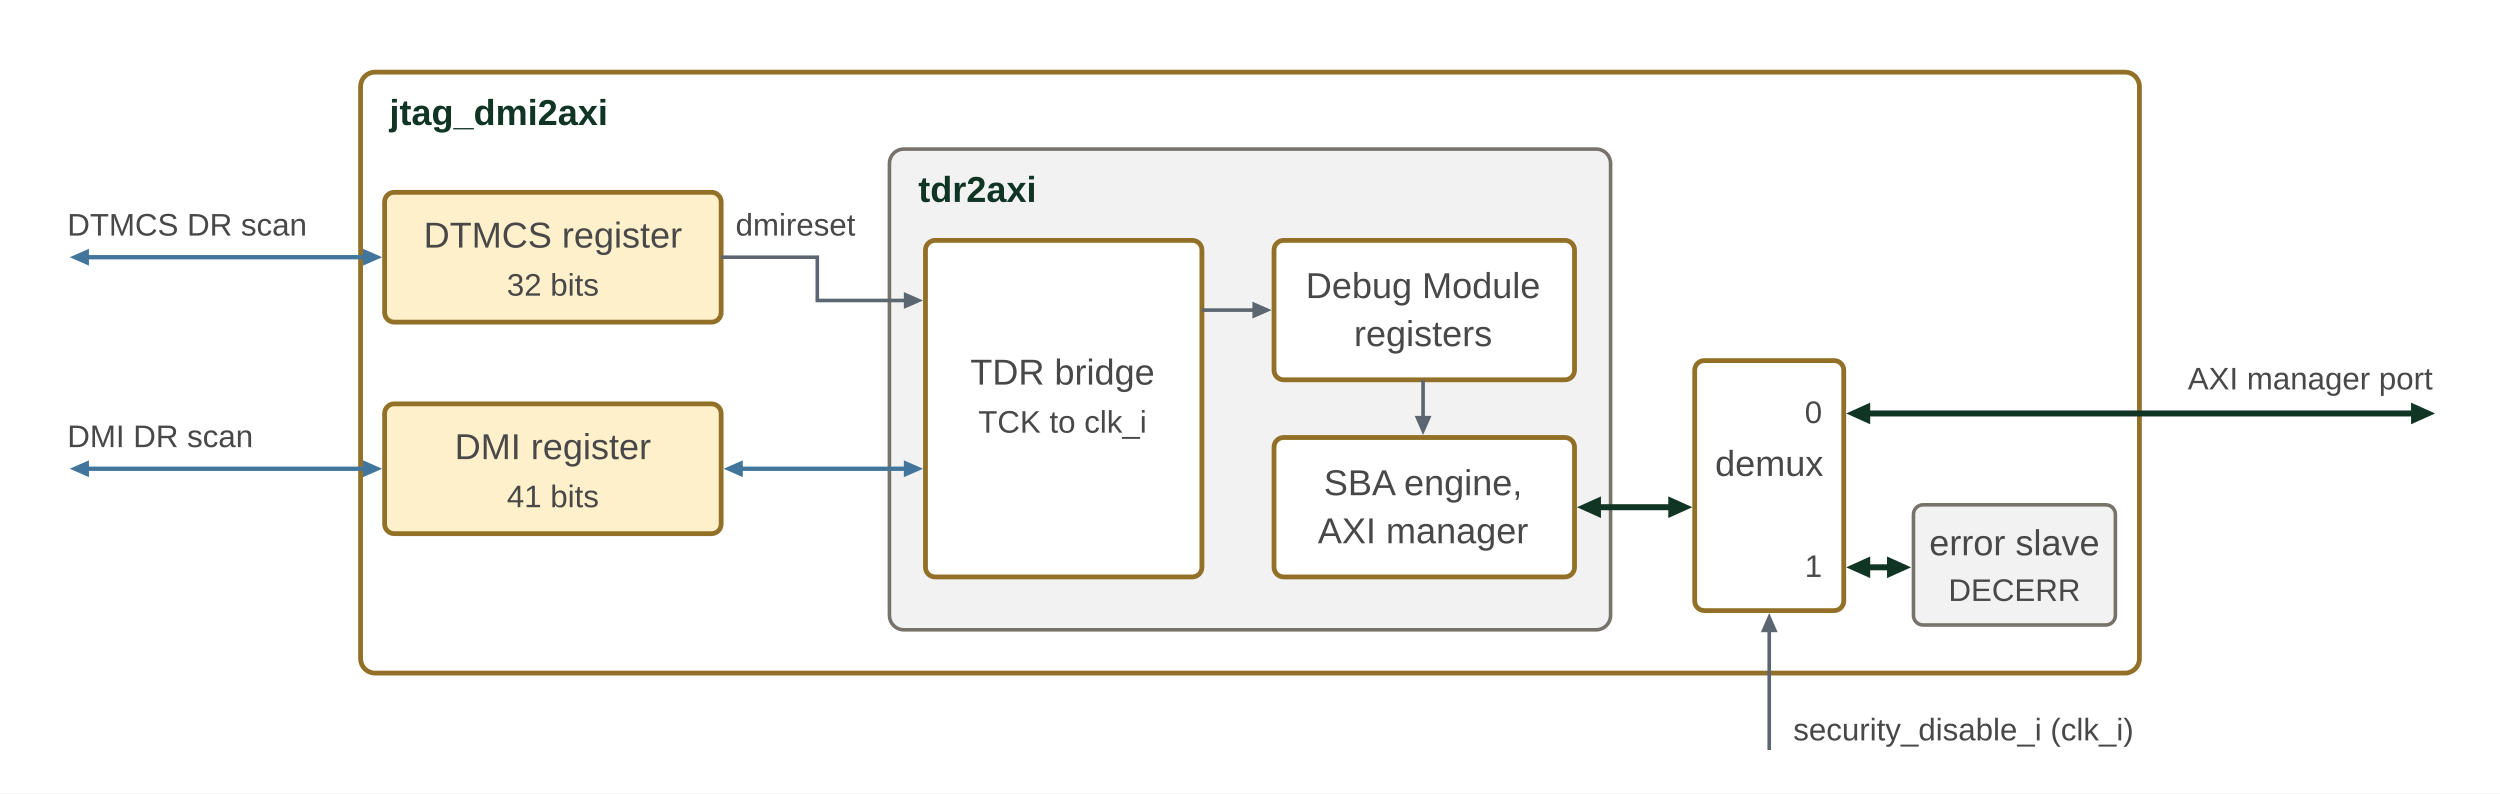
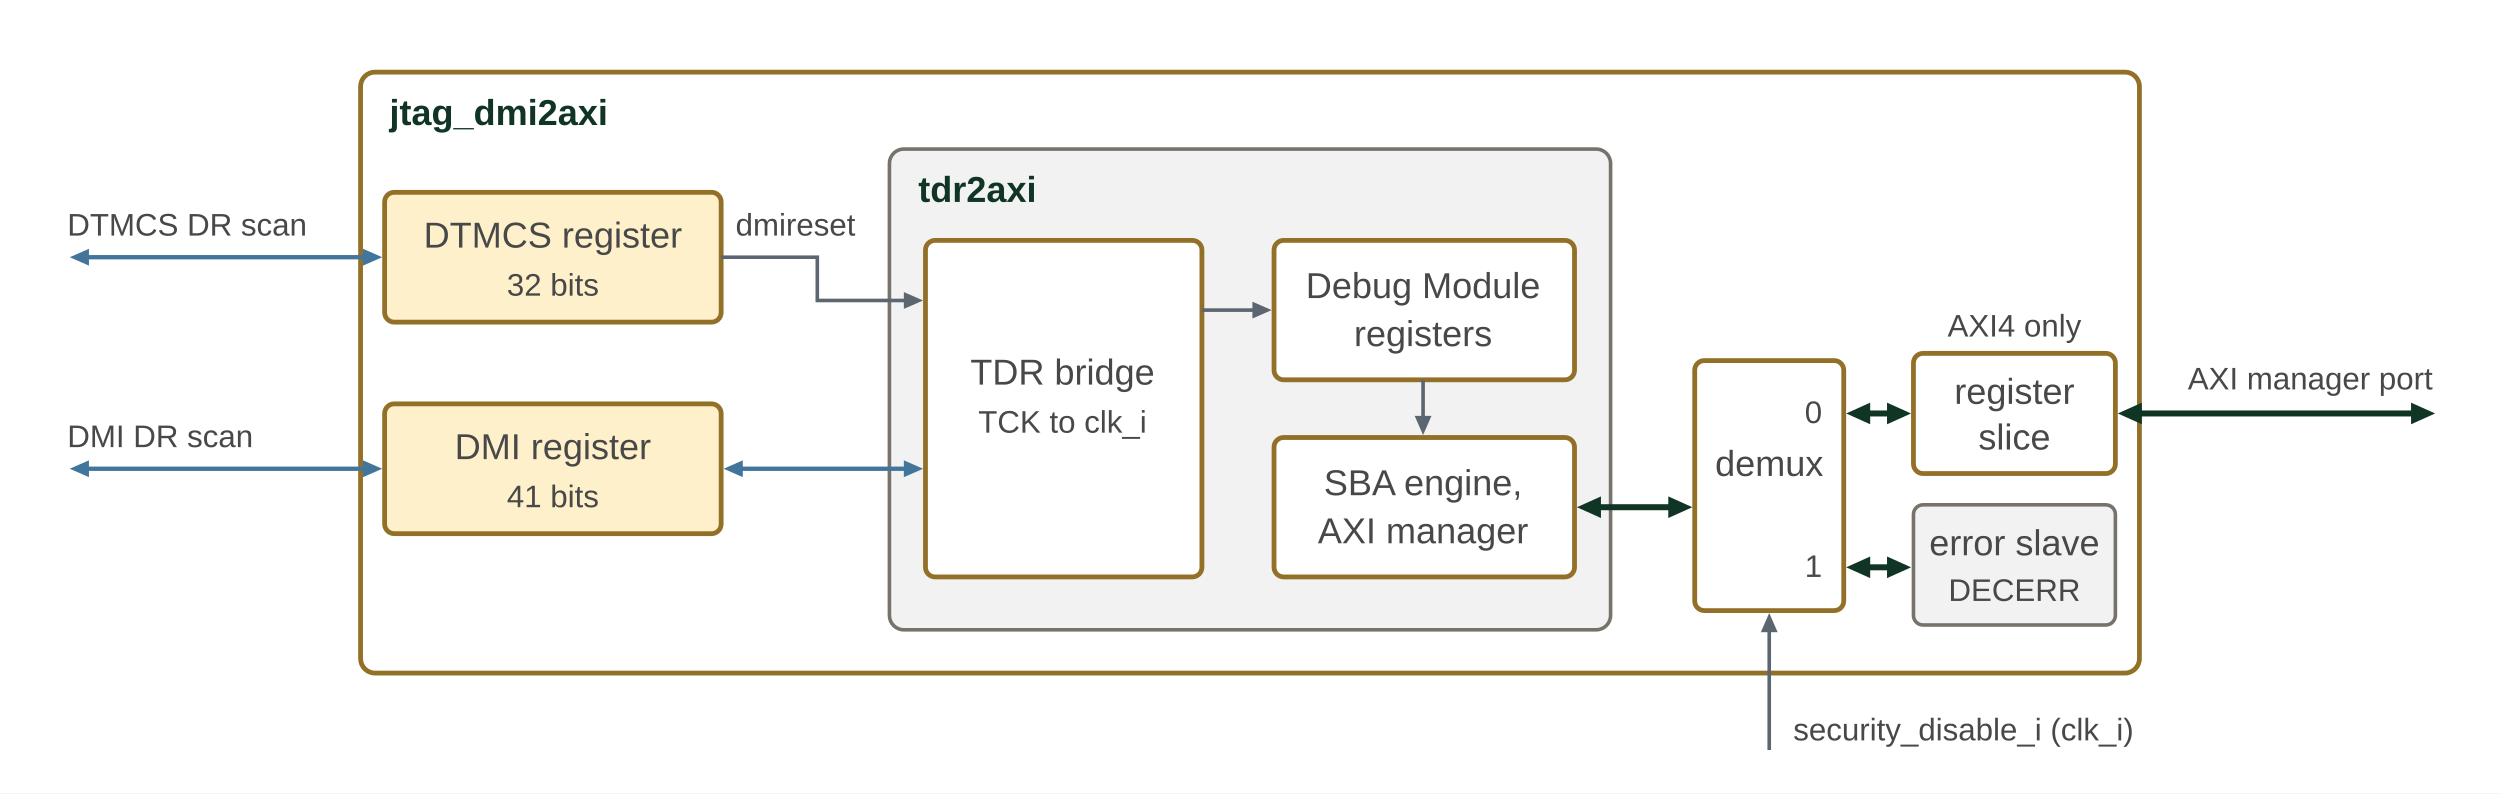
<svg xmlns="http://www.w3.org/2000/svg" width="1040" height="330" viewBox="0 0 1040 330" role="img" aria-labelledby="title desc">
  <defs>
    <marker id="ae" markerUnits="userSpaceOnUse" markerWidth="10" markerHeight="9" refX="7" refY="4.5" orient="auto">
      <path d="M0,0 L10,4.5 L0,9 Z" fill="#103525" />
    </marker>
    <marker id="as" markerUnits="userSpaceOnUse" markerWidth="10" markerHeight="9" refX="3" refY="4.5" orient="auto">
      <path d="M10,0 L0,4.5 L10,9 Z" fill="#103525" />
    </marker>
    <marker id="ge" markerUnits="userSpaceOnUse" markerWidth="8" markerHeight="7" refX="5" refY="3.5" orient="auto">
      <path d="M0,0 L8,3.5 L0,7 Z" fill="#5b6670" />
    </marker>
    <marker id="je" markerUnits="userSpaceOnUse" markerWidth="8" markerHeight="7" refX="5" refY="3.5" orient="auto">
      <path d="M0,0 L8,3.5 L0,7 Z" fill="#42759b" />
    </marker>
    <marker id="js" markerUnits="userSpaceOnUse" markerWidth="8" markerHeight="7" refX="3" refY="3.5" orient="auto">
      <path d="M8,0 L0,3.5 L8,7 Z" fill="#42759b" />
    </marker>
    <style>
text { font-family: Arial, sans-serif; font-size: 15px; fill: #484848; }
.t { fill: #484848; }
.bs { font-size: 15px; font-weight: bold; fill: #103525; }
.s { font-size: 13px; fill: #484848; }
.fabric { fill: #fff0cc; stroke: #937027; stroke-width: 2; }
.core { fill: #ffffff; stroke: #937027; stroke-width: 2; }
.external { fill: #f2f2f2; stroke: #77736b; stroke-width: 1.5; }
.axi { fill: none; stroke: #103525; stroke-width: 2.5; marker-start: url(#as); marker-end: url(#ae); }
.sigo { fill: none; stroke: #5b6670; stroke-width: 1.5; marker-end: url(#ge); }
.jtag { fill: none; stroke: #42759b; stroke-width: 1.8; marker-end: url(#je); }
.jtag2 { fill: none; stroke: #42759b; stroke-width: 1.8; marker-start: url(#js); marker-end: url(#je); }
.dom { fill: none; stroke: #77736b; stroke-width: 1.2; stroke-dasharray: 6 5; }
</style>
  </defs>
  <rect width="1040" height="330" fill="#ffffff" />
  <rect class="core" x="150" y="30" width="740" height="250" rx="6" />
  <text class="bs" x="162" y="52" text-anchor="start">jtag_dmi2axi</text>
  <rect class="fabric" x="160" y="80" width="140" height="54" rx="4" />
  <text class="t" x="230" y="103" text-anchor="middle">DTMCS register</text>
  <text class="s" x="230" y="123" text-anchor="middle">32 bits</text>
  <rect class="fabric" x="160" y="168" width="140" height="54" rx="4" />
  <text class="t" x="230" y="191" text-anchor="middle">DMI register</text>
  <text class="s" x="230" y="211" text-anchor="middle">41 bits</text>
  <rect class="external" x="370" y="62" width="300" height="200" rx="6" />
  <text class="bs" x="382" y="84" text-anchor="start">tdr2axi</text>
  <rect class="core" x="385" y="100" width="115" height="140" rx="4" />
  <text class="t" x="442" y="160" text-anchor="middle">TDR bridge</text>
  <text class="s" x="442" y="180" text-anchor="middle">TCK to clk_i</text>
  <rect class="core" x="530" y="100" width="125" height="58" rx="4" />
  <text class="t" x="592" y="124" text-anchor="middle">Debug Module</text>
  <text class="t" x="592" y="144" text-anchor="middle">registers</text>
  <rect class="core" x="530" y="182" width="125" height="58" rx="4" />
  <text class="t" x="592" y="206" text-anchor="middle">SBA engine,</text>
  <text class="t" x="592" y="226" text-anchor="middle">AXI manager</text>
  <rect class="core" x="705" y="150" width="62" height="104" rx="4" />
  <text class="t" x="736" y="198" text-anchor="middle">demux</text>
  <text class="s" x="758" y="176" text-anchor="end">0</text>
  <text class="s" x="758" y="240" text-anchor="end">1</text>
+   <rect class="core" x="796" y="147" width="84" height="50" rx="4" />
+   <text class="t" x="838" y="168" text-anchor="middle">register</text>
+   <text class="t" x="838" y="187" text-anchor="middle">slice</text>
+   <text class="s" x="838" y="140" text-anchor="middle">AXI4 only</text>
  <rect class="external" x="796" y="210" width="84" height="50" rx="4" />
  <text class="t" x="838" y="231" text-anchor="middle">error slave</text>
  <text class="s" x="838" y="250" text-anchor="middle">DECERR</text>
  <path class="jtag2" d="M32,107 L156,107" />
  <text class="s" x="28" y="98" text-anchor="start">DTMCS DR scan</text>
  <path class="jtag2" d="M32,195 L156,195" />
  <text class="s" x="28" y="186" text-anchor="start">DMI DR scan</text>
  <path class="sigo" d="M300,107 L340,107 L340,125 L381,125" />
  <text class="s" x="306" y="98" text-anchor="start">dmireset</text>
  <path class="jtag2" d="M304,195 L381,195" />
  <path class="sigo" d="M500,129 L526,129" />
  <path class="sigo" d="M592,158 L592,178" />
  <path class="axi" d="M659,211 L701,211" />
-   <path class="axi" d="M771,172 L1010,172" />
+   <path class="axi" d="M771,172 L792,172" />
+   <path class="axi" d="M884,172 L1010,172" />
  <text class="s" x="1012" y="162" text-anchor="end">AXI manager port</text>
  <path class="axi" d="M771,236 L792,236" />
  <path class="sigo" d="M736,312 L736,258" />
  <text class="s" x="746" y="308" text-anchor="start">security_disable_i (clk_i)</text>
</svg>
